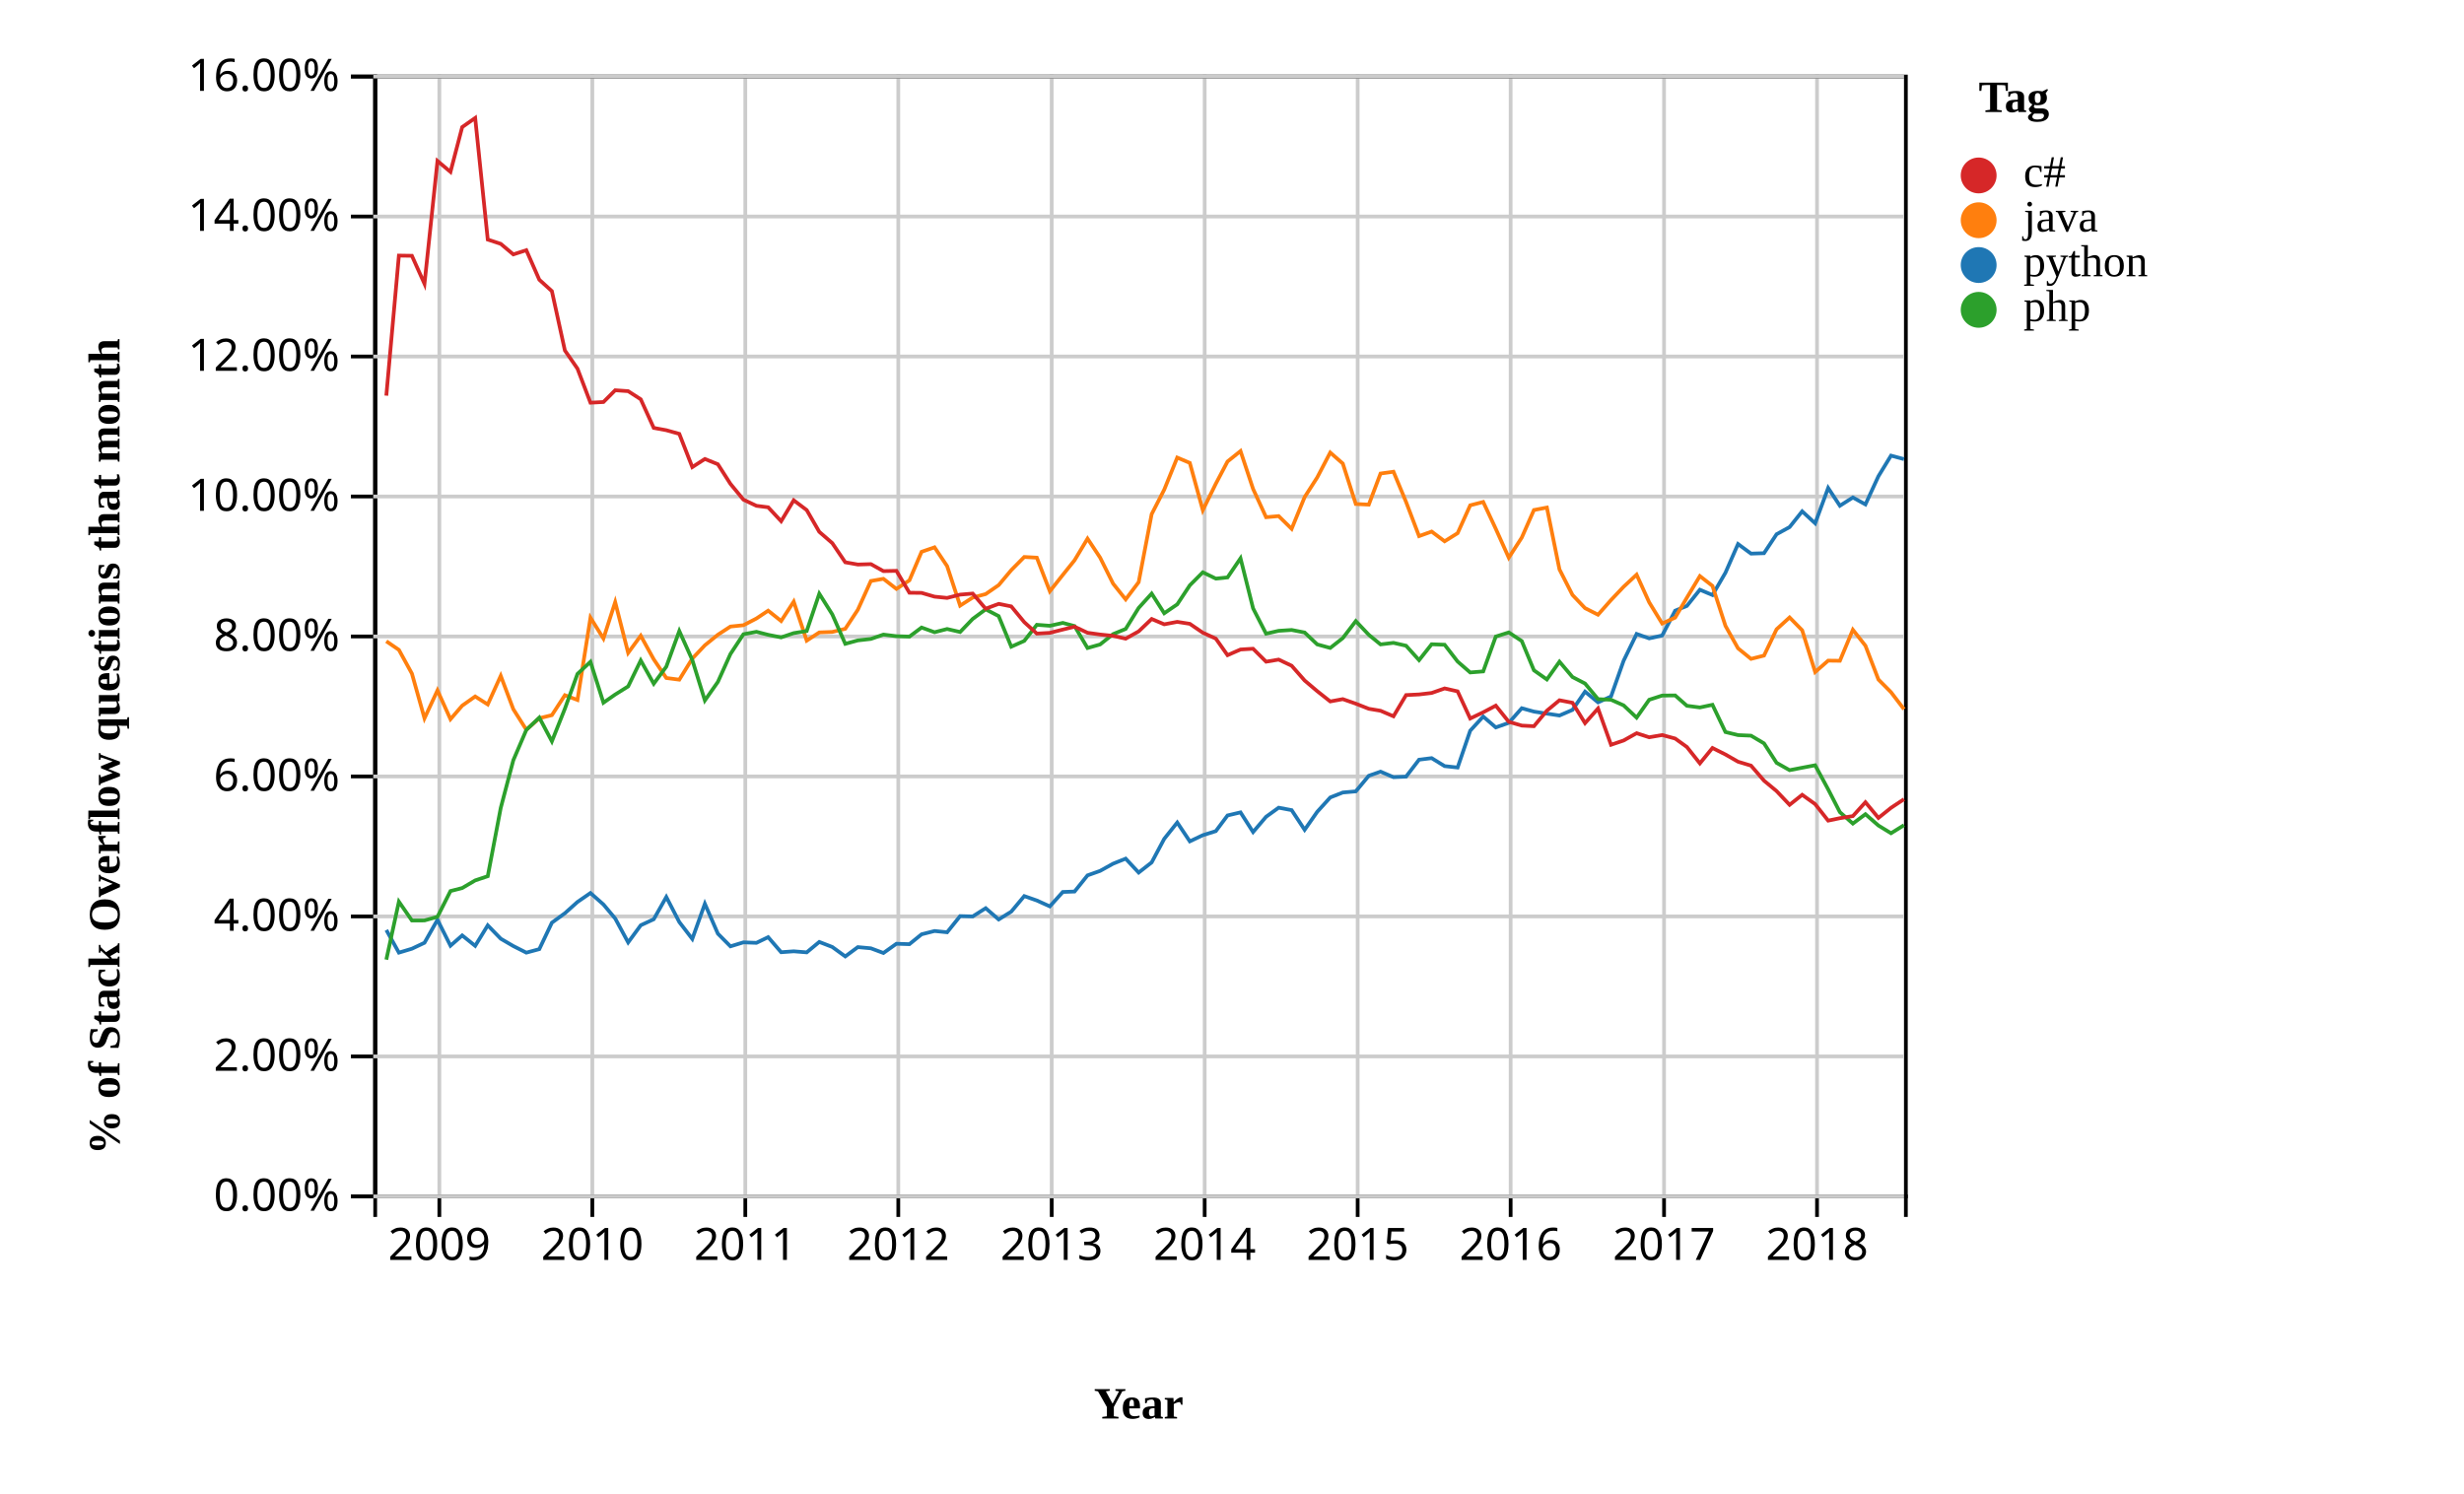
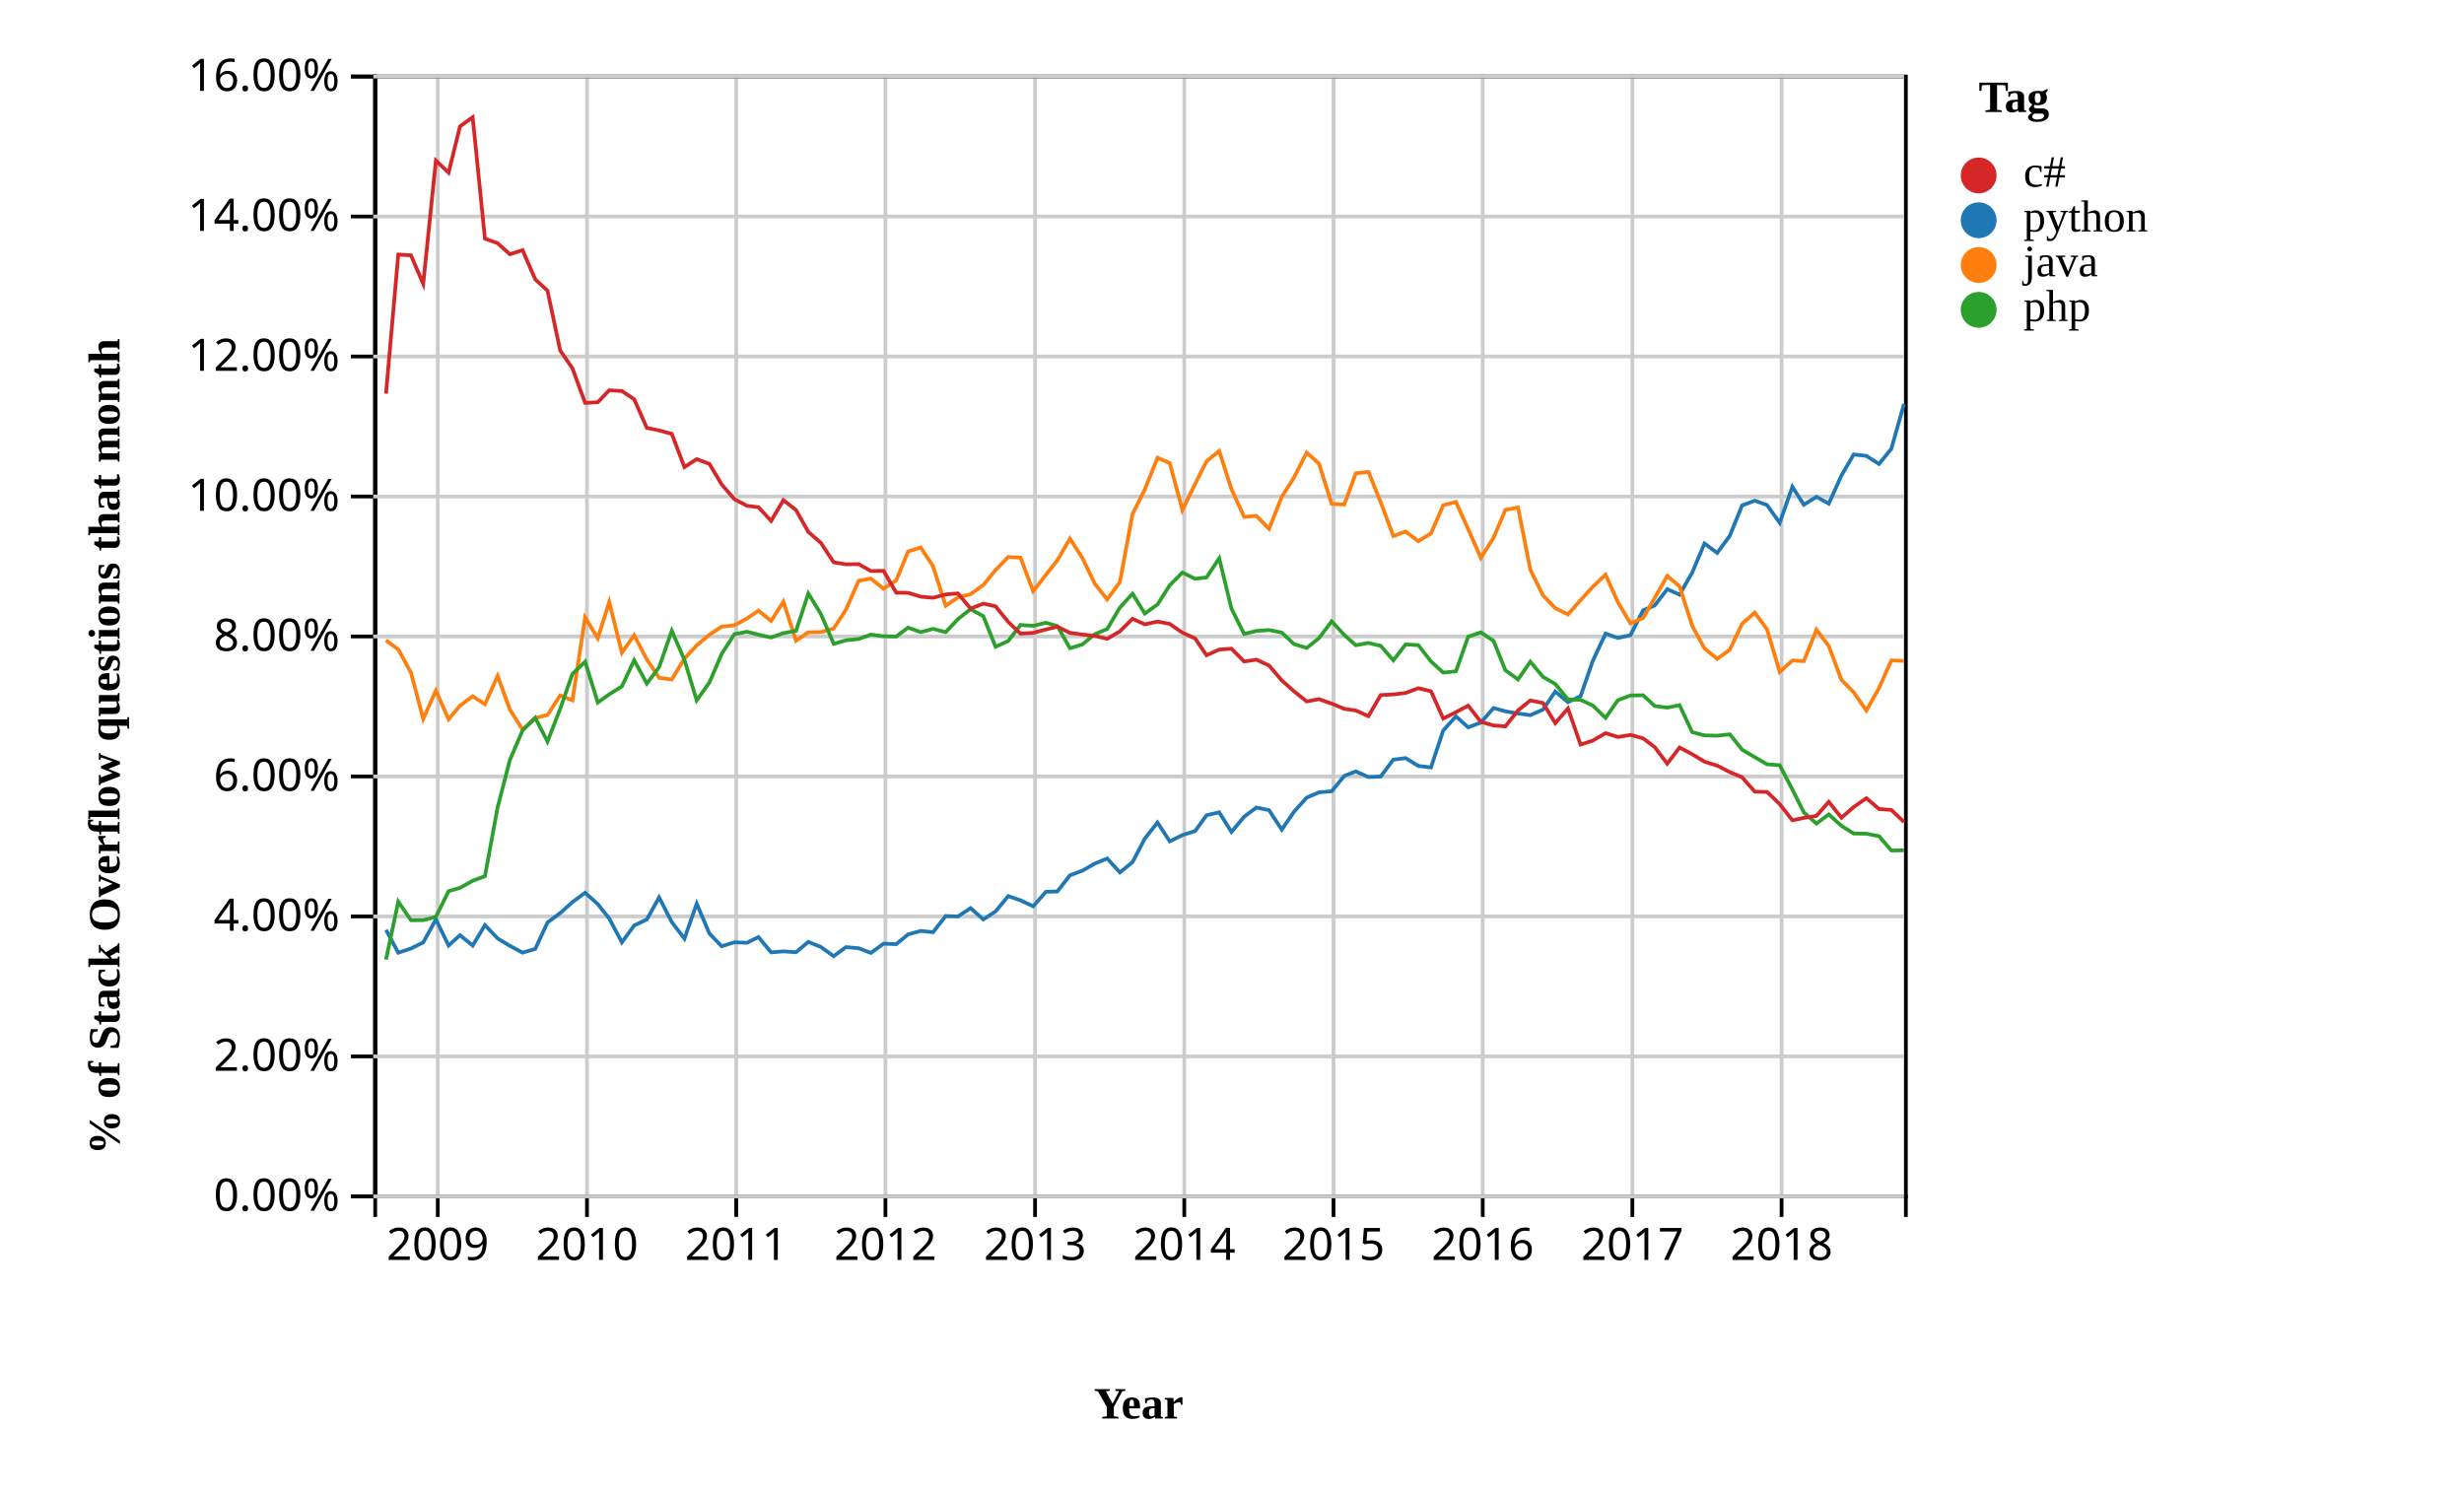
<svg xmlns="http://www.w3.org/2000/svg" id="trend-chart" width="660" height="400" title="Stack Overflow Trends Chart" version="1.1">
  <g />
  <g class="chart-area" transform="translate(100, 20)">
    <g transform="translate(0,300)" fill="none" font-size="10" font-family="sans-serif" text-anchor="middle">
      <path class="domain" stroke="#000" d="M0.5,6V0.5H410.5V6" />
-       <g class="tick" opacity="1" transform="translate(17.18157,0)">
+       <g class="tick" opacity="1" transform="translate(16.75918,0)">
        <line stroke="#000" y2="6" x1="0.5" x2="0.5" />
        <text fill="#000" y="9" x="0.5" dy="0.71em" style="font-size: 12px;">2009</text>
      </g>
-       <g class="tick" opacity="1" transform="translate(58.15911,0)">
+       <g class="tick" opacity="1" transform="translate(56.72936,0)">
        <line stroke="#000" y2="6" x1="0.5" x2="0.5" />
        <text fill="#000" y="9" x="0.5" dy="0.71em" style="font-size: 12px;">2010</text>
      </g>
-       <g class="tick" opacity="1" transform="translate(99.13666,0)">
+       <g class="tick" opacity="1" transform="translate(96.69953,0)">
        <line stroke="#000" y2="6" x1="0.5" x2="0.5" />
        <text fill="#000" y="9" x="0.5" dy="0.71em" style="font-size: 12px;">2011</text>
      </g>
-       <g class="tick" opacity="1" transform="translate(140.1142,0)">
+       <g class="tick" opacity="1" transform="translate(136.6697,0)">
        <line stroke="#000" y2="6" x1="0.5" x2="0.5" />
        <text fill="#000" y="9" x="0.5" dy="0.71em" style="font-size: 12px;">2012</text>
      </g>
-       <g class="tick" opacity="1" transform="translate(181.204,0)">
+       <g class="tick" opacity="1" transform="translate(176.7494,0)">
        <line stroke="#000" y2="6" x1="0.5" x2="0.5" />
        <text fill="#000" y="9" x="0.5" dy="0.71em" style="font-size: 12px;">2013</text>
      </g>
-       <g class="tick" opacity="1" transform="translate(222.1816,0)">
+       <g class="tick" opacity="1" transform="translate(216.7196,0)">
        <line stroke="#000" y2="6" x1="0.5" x2="0.5" />
        <text fill="#000" y="9" x="0.5" dy="0.71em" style="font-size: 12px;">2014</text>
      </g>
-       <g class="tick" opacity="1" transform="translate(263.1591,0)">
+       <g class="tick" opacity="1" transform="translate(256.6897,0)">
        <line stroke="#000" y2="6" x1="0.5" x2="0.5" />
        <text fill="#000" y="9" x="0.5" dy="0.71em" style="font-size: 12px;">2015</text>
      </g>
-       <g class="tick" opacity="1" transform="translate(304.1367,0)">
+       <g class="tick" opacity="1" transform="translate(296.6599,0)">
        <line stroke="#000" y2="6" x1="0.5" x2="0.5" />
        <text fill="#000" y="9" x="0.5" dy="0.71em" style="font-size: 12px;">2016</text>
      </g>
-       <g class="tick" opacity="1" transform="translate(345.2265,0)">
+       <g class="tick" opacity="1" transform="translate(336.7396,0)">
        <line stroke="#000" y2="6" x1="0.5" x2="0.5" />
        <text fill="#000" y="9" x="0.5" dy="0.71em" style="font-size: 12px;">2017</text>
      </g>
-       <g class="tick" opacity="1" transform="translate(386.204,0)">
+       <g class="tick" opacity="1" transform="translate(376.7098,0)">
        <line stroke="#000" y2="6" x1="0.5" x2="0.5" />
        <text fill="#000" y="9" x="0.5" dy="0.71em" style="font-size: 12px;">2018</text>
      </g>
    </g>
    <g class="grid-lines" transform="translate(0,300)" fill="none" font-size="10" font-family="sans-serif" text-anchor="middle">
      <path class="domain" stroke="#000" d="M0.5,-300V0.5H410.5V-300" />
-       <g class="tick" opacity="1" transform="translate(17.18157,0)">
+       <g class="tick" opacity="1" transform="translate(16.75918,0)">
        <line stroke="#000" y2="-300" x1="0.5" x2="0.5" style="stroke: #ccc; fill: none;" />
      </g>
-       <g class="tick" opacity="1" transform="translate(58.15911,0)">
+       <g class="tick" opacity="1" transform="translate(56.72936,0)">
        <line stroke="#000" y2="-300" x1="0.5" x2="0.5" style="stroke: #ccc; fill: none;" />
      </g>
-       <g class="tick" opacity="1" transform="translate(99.13666,0)">
+       <g class="tick" opacity="1" transform="translate(96.69953,0)">
        <line stroke="#000" y2="-300" x1="0.5" x2="0.5" style="stroke: #ccc; fill: none;" />
      </g>
-       <g class="tick" opacity="1" transform="translate(140.1142,0)">
+       <g class="tick" opacity="1" transform="translate(136.6697,0)">
        <line stroke="#000" y2="-300" x1="0.5" x2="0.5" style="stroke: #ccc; fill: none;" />
      </g>
-       <g class="tick" opacity="1" transform="translate(181.204,0)">
+       <g class="tick" opacity="1" transform="translate(176.7494,0)">
        <line stroke="#000" y2="-300" x1="0.5" x2="0.5" style="stroke: #ccc; fill: none;" />
      </g>
-       <g class="tick" opacity="1" transform="translate(222.1816,0)">
+       <g class="tick" opacity="1" transform="translate(216.7196,0)">
        <line stroke="#000" y2="-300" x1="0.5" x2="0.5" style="stroke: #ccc; fill: none;" />
      </g>
-       <g class="tick" opacity="1" transform="translate(263.1591,0)">
+       <g class="tick" opacity="1" transform="translate(256.6897,0)">
        <line stroke="#000" y2="-300" x1="0.5" x2="0.5" style="stroke: #ccc; fill: none;" />
      </g>
-       <g class="tick" opacity="1" transform="translate(304.1367,0)">
+       <g class="tick" opacity="1" transform="translate(296.6599,0)">
        <line stroke="#000" y2="-300" x1="0.5" x2="0.5" style="stroke: #ccc; fill: none;" />
      </g>
-       <g class="tick" opacity="1" transform="translate(345.2265,0)">
+       <g class="tick" opacity="1" transform="translate(336.7396,0)">
        <line stroke="#000" y2="-300" x1="0.5" x2="0.5" style="stroke: #ccc; fill: none;" />
      </g>
-       <g class="tick" opacity="1" transform="translate(386.204,0)">
+       <g class="tick" opacity="1" transform="translate(376.7098,0)">
        <line stroke="#000" y2="-300" x1="0.5" x2="0.5" style="stroke: #ccc; fill: none;" />
      </g>
    </g>
    <text x="205" y="360" class="axis-label x-axis-label" style="text-anchor: middle; font-weight: bold;">Year</text>
    <g fill="none" font-size="10" font-family="sans-serif" text-anchor="end">
      <path class="domain" stroke="#000" d="M-6,300.5H0.5V0.5H-6" />
      <g class="tick" opacity="1" transform="translate(0,300)">
        <line stroke="#000" x2="-6" y1="0.5" y2="0.5" />
        <text fill="#000" x="-9" y="0.5" dy="0.32em" style="font-size: 12px;">0.00%</text>
      </g>
      <g class="tick" opacity="1" transform="translate(0,262.5)">
        <line stroke="#000" x2="-6" y1="0.5" y2="0.5" />
        <text fill="#000" x="-9" y="0.5" dy="0.32em" style="font-size: 12px;">2.00%</text>
      </g>
      <g class="tick" opacity="1" transform="translate(0,225)">
        <line stroke="#000" x2="-6" y1="0.5" y2="0.5" />
        <text fill="#000" x="-9" y="0.5" dy="0.32em" style="font-size: 12px;">4.00%</text>
      </g>
      <g class="tick" opacity="1" transform="translate(0,187.5)">
        <line stroke="#000" x2="-6" y1="0.5" y2="0.5" />
        <text fill="#000" x="-9" y="0.5" dy="0.32em" style="font-size: 12px;">6.00%</text>
      </g>
      <g class="tick" opacity="1" transform="translate(0,150)">
        <line stroke="#000" x2="-6" y1="0.5" y2="0.5" />
        <text fill="#000" x="-9" y="0.5" dy="0.32em" style="font-size: 12px;">8.00%</text>
      </g>
      <g class="tick" opacity="1" transform="translate(0,112.5)">
        <line stroke="#000" x2="-6" y1="0.5" y2="0.5" />
        <text fill="#000" x="-9" y="0.5" dy="0.32em" style="font-size: 12px;">10.00%</text>
      </g>
      <g class="tick" opacity="1" transform="translate(0,75)">
        <line stroke="#000" x2="-6" y1="0.5" y2="0.5" />
        <text fill="#000" x="-9" y="0.5" dy="0.32em" style="font-size: 12px;">12.00%</text>
      </g>
      <g class="tick" opacity="1" transform="translate(0,37.5)">
        <line stroke="#000" x2="-6" y1="0.5" y2="0.5" />
        <text fill="#000" x="-9" y="0.5" dy="0.32em" style="font-size: 12px;">14.00%</text>
      </g>
      <g class="tick" opacity="1" transform="translate(0,0)">
        <line stroke="#000" x2="-6" y1="0.5" y2="0.5" />
        <text fill="#000" x="-9" y="0.5" dy="0.32em" style="font-size: 12px;">16.00%</text>
      </g>
    </g>
    <g class="grid-lines" fill="none" font-size="10" font-family="sans-serif" text-anchor="end">
      <path class="domain" stroke="#000" d="M410,300.5H0.5V0.5H410" />
      <g class="tick" opacity="1" transform="translate(0,300)">
        <line stroke="#000" x2="410" y1="0.5" y2="0.5" style="stroke: #ccc; fill: none;" />
      </g>
      <g class="tick" opacity="1" transform="translate(0,262.5)">
        <line stroke="#000" x2="410" y1="0.5" y2="0.5" style="stroke: #ccc; fill: none;" />
      </g>
      <g class="tick" opacity="1" transform="translate(0,225)">
        <line stroke="#000" x2="410" y1="0.5" y2="0.5" style="stroke: #ccc; fill: none;" />
      </g>
      <g class="tick" opacity="1" transform="translate(0,187.5)">
        <line stroke="#000" x2="410" y1="0.5" y2="0.5" style="stroke: #ccc; fill: none;" />
      </g>
      <g class="tick" opacity="1" transform="translate(0,150)">
        <line stroke="#000" x2="410" y1="0.5" y2="0.5" style="stroke: #ccc; fill: none;" />
      </g>
      <g class="tick" opacity="1" transform="translate(0,112.5)">
        <line stroke="#000" x2="410" y1="0.5" y2="0.5" style="stroke: #ccc; fill: none;" />
      </g>
      <g class="tick" opacity="1" transform="translate(0,75)">
        <line stroke="#000" x2="410" y1="0.5" y2="0.5" style="stroke: #ccc; fill: none;" />
      </g>
      <g class="tick" opacity="1" transform="translate(0,37.5)">
        <line stroke="#000" x2="410" y1="0.5" y2="0.5" style="stroke: #ccc; fill: none;" />
      </g>
      <g class="tick" opacity="1" transform="translate(0,0)">
        <line stroke="#000" x2="410" y1="0.5" y2="0.5" style="stroke: #ccc; fill: none;" />
      </g>
    </g>
    <g class="lines">
-       <path class="line" d="M3.48,229.144L6.848,235.2L10.333,234.15L13.701,232.556L17.182,226.406L20.662,233.344L23.805,230.588L27.281,233.381L30.649,227.887L34.129,231.469L37.497,233.438L40.978,235.2L44.458,234.262L47.826,227.175L51.311,224.644L54.679,221.625L58.159,219.225L61.639,222.3L64.783,226.05L68.258,232.462L71.627,227.869L75.107,226.256L78.475,220.294L81.955,227.006L85.435,231.525L88.803,222.113L92.288,230.119L95.656,233.512L99.137,232.444L102.617,232.575L105.76,231.056L109.236,235.088L112.604,234.844L116.084,235.125L119.452,232.331L122.933,233.681L126.413,236.213L129.781,233.719L133.266,234.037L136.634,235.294L140.114,232.819L143.594,232.931L146.85,230.288L150.326,229.406L153.694,229.744L157.174,225.412L160.542,225.506L164.022,223.294L167.503,226.312L170.871,224.213L174.356,220.05L177.724,221.231L181.204,222.806L184.684,218.944L187.828,218.831L191.303,214.5L194.671,213.3L198.152,211.369L201.52,210.019L205,213.75L208.48,211.031L211.848,204.713L215.333,200.344L218.701,205.388L222.182,203.738L225.662,202.65L228.805,198.45L232.281,197.625L235.649,202.894L239.129,198.806L242.497,196.369L245.978,197.025L249.458,202.294L252.826,197.475L256.311,193.631L259.679,192.3L263.159,192L266.639,187.819L269.783,186.713L273.258,188.194L276.627,188.044L280.107,183.506L283.475,183.094L286.955,185.231L290.435,185.606L293.803,175.744L297.288,171.956L300.656,174.863L304.137,173.644L307.617,169.725L310.873,170.625L314.348,171.169L317.716,171.675L321.197,170.175L324.565,165.281L328.045,168.15L331.525,166.575L334.893,157.013L338.378,149.831L341.746,151.013L345.226,150.244L348.707,143.588L351.85,142.312L355.326,137.981L358.694,139.406L362.174,133.425L365.542,125.738L369.022,128.306L372.503,128.194L375.871,123.113L379.356,121.2L382.724,116.981L386.204,120.188L389.684,110.719L392.828,115.481L396.303,113.269L399.671,115.125L403.152,107.569L406.52,102.056L410,102.994" data-legend="python" style="stroke: rgb(31, 119, 180); fill: none;" />
-       <path class="line" d="M3.48,151.781L6.848,154.088L10.333,160.444L13.701,172.425L17.182,164.944L20.662,172.669L23.805,169.031L27.281,166.575L30.649,168.713L34.129,161.044L37.497,169.987L40.978,175.481L44.458,172.406L47.826,171.581L51.311,166.237L54.679,167.513L58.159,145.463L61.639,151.05L64.783,141.3L68.258,154.894L71.627,150.3L75.107,156.619L78.475,161.625L81.955,162.075L85.435,156.431L88.803,152.869L92.288,150.038L95.656,147.844L99.137,147.487L102.617,145.688L105.76,143.588L109.236,146.363L112.604,141.169L116.084,151.613L119.452,149.419L122.933,149.288L126.413,148.444L129.781,143.344L133.266,135.637L136.634,135.056L140.114,137.756L143.594,135.469L146.85,127.819L150.326,126.619L153.694,131.662L157.174,142.237L160.542,140.081L164.022,139.144L167.503,136.744L170.871,132.731L174.356,129.206L177.724,129.394L181.204,138.394L184.684,134.006L187.828,130.087L191.303,124.294L194.671,129.375L198.152,136.35L201.52,140.569L205,135.956L208.48,117.731L211.848,111.169L215.333,102.581L218.701,104.006L222.182,116.681L225.662,109.594L228.805,103.631L232.281,100.838L235.649,110.981L239.129,118.556L242.497,118.256L245.978,121.669L249.458,113.156L252.826,107.906L256.311,101.231L259.679,104.175L263.159,115.013L266.639,115.181L269.783,106.856L273.258,106.369L276.627,114.469L280.107,123.619L283.475,122.4L286.955,125.006L290.435,122.831L293.803,115.369L297.288,114.469L300.656,121.669L304.137,129.394L307.617,124.013L310.873,116.625L314.348,115.969L317.716,132.544L321.197,139.369L324.565,142.912L328.045,144.675L331.525,140.738L334.893,137.194L338.378,133.95L341.746,141.356L345.226,147.038L348.707,145.444L351.85,140.1L355.326,134.325L358.694,136.95L362.174,147.656L365.542,153.675L369.022,156.506L372.503,155.625L375.871,148.575L379.356,145.406L382.724,148.838L386.204,160.031L389.684,156.975L392.828,157.013L396.303,148.706L399.671,152.981L403.152,162.037L406.52,165.431L410,169.987" data-legend="java" style="stroke: rgb(255, 127, 14); fill: none;" />
-       <path class="line" d="M3.48,237.075L6.848,221.55L10.333,226.594L13.701,226.575L17.182,225.6L20.662,218.7L23.805,217.894L27.281,215.85L30.649,214.725L34.129,196.425L37.497,183.656L40.978,175.538L44.458,172.238L47.826,178.594L51.311,169.856L54.679,160.537L58.159,157.294L61.639,168.244L64.783,166.05L68.258,163.875L71.627,156.919L75.107,163.162L78.475,158.588L81.955,149.044L85.435,156.787L88.803,167.644L92.288,162.675L95.656,155.194L99.137,149.906L102.617,149.25L105.76,150.056L109.236,150.75L112.604,149.606L116.084,149.044L119.452,139.05L122.933,144.581L126.413,152.475L129.781,151.556L133.266,151.162L136.634,150L140.114,150.431L143.594,150.544L146.85,148.106L150.326,149.363L153.694,148.5L157.174,149.306L160.542,145.8L164.022,143.231L167.503,145.05L170.871,153.244L174.356,151.688L177.724,147.375L181.204,147.638L184.684,146.869L187.828,147.713L191.303,153.6L194.671,152.644L198.152,149.869L201.52,148.481L205,142.856L208.48,139.012L211.848,144.281L215.333,141.9L218.701,136.8L222.182,133.312L225.662,135L228.805,134.681L232.281,129.562L235.649,142.969L239.129,149.756L242.497,148.987L245.978,148.763L249.458,149.438L252.826,152.625L256.311,153.581L259.679,150.938L263.159,146.381L266.639,150.056L269.783,152.625L273.258,152.213L276.627,152.981L280.107,156.844L283.475,152.588L286.955,152.719L290.435,157.219L293.803,160.144L297.288,159.862L300.656,150.525L304.137,149.419L307.617,151.725L310.873,159.562L314.348,162.019L317.716,157.256L321.197,161.363L324.565,163.106L328.045,167.288L331.525,167.456L334.893,168.956L338.378,172.238L341.746,167.456L345.226,166.331L348.707,166.294L351.85,169.069L355.326,169.519L358.694,168.806L362.174,176.1L365.542,176.925L369.022,177.075L372.503,179.137L375.871,184.35L379.356,186.319L382.724,185.663L386.204,185.006L389.684,191.456L392.828,197.569L396.303,200.625L399.671,198.113L403.152,201.15L406.52,203.213L410,201.056" data-legend="php" style="stroke: rgb(44, 160, 44); fill: none;" />
-       <path class="line" d="M3.48,85.988L6.848,48.469L10.333,48.525L13.701,56.025L17.182,23.119L20.662,26.044L23.805,14.044L27.281,11.606L30.649,44.175L34.129,45.319L37.497,48.15L40.978,47.025L44.458,54.938L47.826,57.994L51.311,73.894L54.679,78.75L58.159,87.881L61.639,87.694L64.783,84.544L68.258,84.787L71.627,86.963L75.107,94.631L78.475,95.25L81.955,96.225L85.435,105.131L88.803,102.956L92.288,104.362L95.656,109.631L99.137,113.85L102.617,115.5L105.76,115.894L109.236,119.625L112.604,114.019L116.084,116.644L119.452,122.475L122.933,125.494L126.413,130.631L129.781,131.231L133.266,131.119L136.634,132.994L140.114,132.919L143.594,138.787L146.85,138.825L150.326,139.838L153.694,140.175L157.174,139.294L160.542,139.012L164.022,143.063L167.503,141.769L170.871,142.444L174.356,146.662L177.724,149.737L181.204,149.531L184.684,148.65L187.828,147.881L191.303,149.513L194.671,149.981L198.152,150.338L201.52,151.088L205,149.137L208.48,145.819L211.848,147.244L215.333,146.588L218.701,147.113L222.182,149.494L225.662,151.069L228.805,155.512L232.281,153.994L235.649,153.788L239.129,157.256L242.497,156.694L245.978,158.344L249.458,162.3L252.826,165.15L256.311,167.906L259.679,167.288L263.159,168.506L266.639,169.875L269.783,170.4L273.258,171.881L276.627,166.2L280.107,166.031L283.475,165.637L286.955,164.419L290.435,165.206L293.803,172.481L297.288,170.812L300.656,169.031L304.137,173.363L307.617,174.375L310.873,174.544L314.348,170.381L317.716,167.588L321.197,168.263L324.565,173.719L328.045,169.8L331.525,179.513L334.893,178.369L338.378,176.419L341.746,177.506L345.226,176.906L348.707,177.844L351.85,180.113L355.326,184.5L358.694,180.375L362.174,182.119L365.542,184.05L369.022,185.1L372.503,189.131L375.871,191.925L379.356,195.6L382.724,192.919L386.204,195.412L389.684,199.837L392.828,199.181L396.303,198.619L399.671,194.906L403.152,199.106L406.52,196.406L410,194.1" data-legend="c#" style="stroke: rgb(214, 39, 40); fill: none;" />
+       <path class="line" d="M3.395,229.106L6.68,235.219L10.079,234.094L13.364,232.462L16.759,226.331L20.154,233.288L23.22,230.531L26.61,233.306L29.896,227.831L33.29,231.394L36.575,233.381L39.97,235.2L43.365,234.206L46.65,227.119L50.049,224.606L53.335,221.662L56.729,219.15L60.124,222.206L63.19,226.069L66.58,232.444L69.866,227.925L73.26,226.312L76.546,220.406L79.94,227.025L83.335,231.45L86.62,222.075L90.02,230.081L93.305,233.494L96.7,232.425L100.094,232.556L103.16,231.019L106.551,235.125L109.836,234.863L113.231,235.088L116.516,232.312L119.911,233.7L123.305,236.156L126.59,233.719L129.99,234.019L133.275,235.275L136.67,232.8L140.064,232.931L143.24,230.306L146.63,229.387L149.916,229.725L153.31,225.394L156.595,225.506L159.99,223.275L163.385,226.312L166.67,224.156L170.069,220.05L173.355,221.194L176.749,222.787L180.144,218.906L183.21,218.812L186.6,214.481L189.886,213.262L193.28,211.331L196.566,209.981L199.96,213.713L203.355,210.956L206.64,204.656L210.04,200.344L213.325,205.388L216.72,203.7L220.114,202.631L223.18,198.394L226.571,197.606L229.856,202.875L233.251,198.788L236.536,196.331L239.931,197.044L243.325,202.256L246.611,197.456L250.01,193.669L253.295,192.262L256.69,191.963L260.084,187.856L263.151,186.656L266.541,188.156L269.826,188.025L273.221,183.488L276.506,183.094L279.901,185.175L283.295,185.588L286.581,175.688L289.98,171.9L293.265,174.844L296.66,173.569L300.055,169.669L303.23,170.55L306.621,171.131L309.906,171.581L313.3,170.1L316.586,165.263L319.98,168.094L323.375,166.481L326.66,156.994L330.06,149.737L333.345,150.9L336.74,150.15L340.134,143.475L343.201,142.219L346.591,137.831L349.876,139.312L353.271,133.388L356.556,125.587L359.951,128.119L363.345,123.525L366.631,115.387L370.03,114.131L373.315,115.294L376.71,120.056L380.104,110.4L383.171,115.2L386.561,113.1L389.846,114.919L393.241,107.381L396.526,101.738L399.921,102.131L403.315,104.287L406.601,100.238L410,88.237" data-legend="python" style="stroke: rgb(31, 119, 180); fill: none;" />
+       <path class="line" d="M3.395,151.556L6.68,153.975L10.079,160.163L13.364,172.575L16.759,165.019L20.154,172.669L23.22,169.05L26.61,166.519L29.896,168.656L33.29,161.062L36.575,170.081L39.97,175.444L43.365,172.35L46.65,171.544L50.049,166.294L53.335,167.606L56.729,145.387L60.124,151.013L63.19,141.263L66.58,154.838L69.866,150.188L73.26,156.656L76.546,161.569L79.94,162.037L83.335,156.413L86.62,152.887L90.02,150.038L93.305,147.862L96.7,147.506L100.094,145.688L103.16,143.588L106.551,146.325L109.836,141.188L113.231,151.65L116.516,149.381L119.911,149.325L123.305,148.387L126.59,143.344L129.99,135.581L133.275,135L136.67,137.719L140.064,135.469L143.24,127.744L146.63,126.656L149.916,131.681L153.31,142.275L156.595,140.062L159.99,139.181L163.385,136.706L166.67,132.713L170.069,129.206L173.355,129.375L176.749,138.394L180.144,133.988L183.21,130.106L186.6,124.294L189.886,129.394L193.28,136.425L196.566,140.569L199.96,135.938L203.355,117.731L206.64,111.15L210.04,102.619L213.325,104.062L216.72,116.625L220.114,109.65L223.18,103.575L226.571,100.819L229.856,111.019L233.251,118.463L236.536,118.2L239.931,121.669L243.325,113.119L246.611,107.906L250.01,101.25L253.295,104.194L256.69,114.975L260.084,115.162L263.151,106.8L266.541,106.406L269.826,114.525L273.221,123.6L276.506,122.381L279.901,124.969L283.295,122.906L286.581,115.35L289.98,114.469L293.265,121.725L296.66,129.45L300.055,124.088L303.23,116.588L306.621,115.95L309.906,132.6L313.3,139.463L316.586,142.912L319.98,144.6L323.375,140.775L326.66,137.175L330.06,133.95L333.345,141.3L336.74,147L340.134,145.538L343.201,140.213L346.591,134.306L349.876,137.044L353.271,147.638L356.556,153.694L359.951,156.488L363.345,154.05L366.631,147.113L370.03,144.113L373.315,148.594L376.71,159.994L380.104,156.937L383.171,157.106L386.561,148.688L389.846,153.037L393.241,162.131L396.526,165.469L399.921,170.344L403.315,164.325L406.601,156.919L410,157.05" data-legend="java" style="stroke: rgb(255, 127, 14); fill: none;" />
+       <path class="line" d="M3.395,237.056L6.68,221.55L10.079,226.519L13.364,226.5L16.759,225.619L20.154,218.738L23.22,217.838L26.61,215.944L29.896,214.725L33.29,196.294L36.575,183.581L39.97,175.669L43.365,172.294L46.65,178.65L50.049,169.875L53.335,160.519L56.729,157.275L60.124,168.206L63.19,165.994L66.58,163.875L69.866,156.862L73.26,163.125L76.546,158.737L79.94,148.987L83.335,156.787L86.62,167.625L90.02,162.825L93.305,155.175L96.7,149.906L100.094,149.231L103.16,150.019L106.551,150.788L109.836,149.606L113.231,148.987L116.516,138.994L119.911,144.544L123.305,152.475L126.59,151.537L129.99,151.181L133.275,150L136.67,150.45L140.064,150.525L143.24,148.125L146.63,149.344L149.916,148.462L153.31,149.344L156.595,145.838L159.99,143.194L163.385,145.069L166.67,153.263L170.069,151.706L173.355,147.412L176.749,147.656L180.144,146.831L183.21,147.694L186.6,153.656L189.886,152.644L193.28,149.887L196.566,148.5L199.96,142.781L203.355,139.031L206.64,144.356L210.04,141.938L213.325,136.781L216.72,133.369L220.114,135.056L223.18,134.681L226.571,129.562L229.856,143.025L233.251,149.831L236.536,149.006L239.931,148.781L243.325,149.456L246.611,152.55L250.01,153.581L253.295,150.956L256.69,146.438L260.084,150.113L263.151,152.85L266.541,152.25L269.826,153L273.221,156.9L276.506,152.625L279.901,152.831L283.295,157.181L286.581,160.181L289.98,159.844L293.265,150.563L296.66,149.4L300.055,151.688L303.23,159.544L306.621,162.019L309.906,157.256L313.3,161.325L316.586,163.219L319.98,167.363L323.375,167.475L326.66,169.012L330.06,172.312L333.345,167.588L336.74,166.312L340.134,166.256L343.201,169.125L346.591,169.556L349.876,168.919L353.271,176.138L356.556,177L359.951,177.075L363.345,176.719L366.631,180.825L370.03,182.831L373.315,184.744L376.71,184.988L380.104,191.512L383.171,197.625L386.561,200.625L389.846,198.169L393.241,201.225L396.526,203.287L399.921,203.344L403.315,204L406.601,207.844L410,207.787" data-legend="php" style="stroke: rgb(44, 160, 44); fill: none;" />
+       <path class="line" d="M3.395,85.463L6.68,48.188L10.079,48.394L13.364,56.025L16.759,23.025L20.154,26.25L23.22,13.856L26.61,11.4L29.896,43.931L33.29,45.15L36.575,48.113L39.97,47.006L43.365,54.825L46.65,57.863L50.049,73.875L53.335,78.675L56.729,87.938L60.124,87.75L63.19,84.544L66.58,84.75L69.866,86.963L73.26,94.631L76.546,95.306L79.94,96.225L83.335,105.131L86.62,102.994L90.02,104.269L93.305,109.781L96.7,113.719L100.094,115.5L103.16,115.875L106.551,119.55L109.836,113.981L113.231,116.644L116.516,122.494L119.911,125.475L123.305,130.631L126.59,131.175L129.99,131.119L133.275,132.975L136.67,132.919L140.064,138.769L143.24,138.806L146.63,139.838L149.916,140.138L153.31,139.238L156.595,138.975L159.99,143.044L163.385,141.694L166.67,142.425L170.069,146.606L173.355,149.737L176.749,149.531L180.144,148.631L183.21,147.881L186.6,149.531L189.886,149.981L193.28,150.356L196.566,151.125L199.96,149.137L203.355,145.763L206.64,147.244L210.04,146.512L213.325,147.131L216.72,149.494L220.114,151.013L223.18,155.531L226.571,154.013L229.856,153.769L233.251,157.2L236.536,156.713L239.931,158.288L243.325,162.263L246.611,165.188L250.01,167.906L253.295,167.288L256.69,168.488L260.084,169.894L263.151,170.325L266.541,171.844L269.826,166.2L273.221,166.031L276.506,165.637L279.901,164.363L283.295,165.169L286.581,172.5L289.98,170.794L293.265,169.031L296.66,173.381L300.055,174.338L303.23,174.581L306.621,170.306L309.906,167.644L313.3,168.319L316.586,173.719L319.98,169.781L323.375,179.475L326.66,178.387L330.06,176.4L333.345,177.431L336.74,176.869L340.134,177.806L343.201,180.113L346.591,184.575L349.876,180.244L353.271,182.044L356.556,184.05L359.951,185.1L363.345,186.844L366.631,188.213L370.03,192.075L373.315,192.15L376.71,195.412L380.104,199.744L383.171,199.106L386.561,198.562L389.846,194.794L393.241,199.05L396.526,196.2L399.921,193.819L403.315,196.725L406.601,196.969L410,200.194" data-legend="c#" style="stroke: rgb(214, 39, 40); fill: none;" />
    </g>
  </g>
  <g transform="translate(20, 150)">
    <text transform="rotate(-90)" x="-50" y="0" dy="1em" class="axis-label y-axis-label" style="text-anchor: middle; font-weight: bold;">% of Stack Overflow questions that month</text>
  </g>
  <g class="legend" transform="translate(530, 30)" style="font-size: 12px;">
    <text class="legend-title" style="font-weight: bold;">Tag</text>
    <g class="legend-items" transform="translate(0,20)">
      <text y="0em" x="1em">c#</text>
-       <text y="1em" x="1em">java</text>
-       <text y="2em" x="1em">python</text>
+       <text y="1em" x="1em">python</text>
+       <text y="2em" x="1em">java</text>
      <text y="3em" x="1em">php</text>
      <circle cy="-0.25em" cx="0" r="0.4em" style="fill: rgb(214, 39, 40);" />
-       <circle cy="0.75em" cx="0" r="0.4em" style="fill: rgb(255, 127, 14);" />
-       <circle cy="1.75em" cx="0" r="0.4em" style="fill: rgb(31, 119, 180);" />
+       <circle cy="0.75em" cx="0" r="0.4em" style="fill: rgb(31, 119, 180);" />
+       <circle cy="1.75em" cx="0" r="0.4em" style="fill: rgb(255, 127, 14);" />
      <circle cy="2.75em" cx="0" r="0.4em" style="fill: rgb(44, 160, 44);" />
    </g>
    <rect class="legend-box" />
  </g>
</svg>
